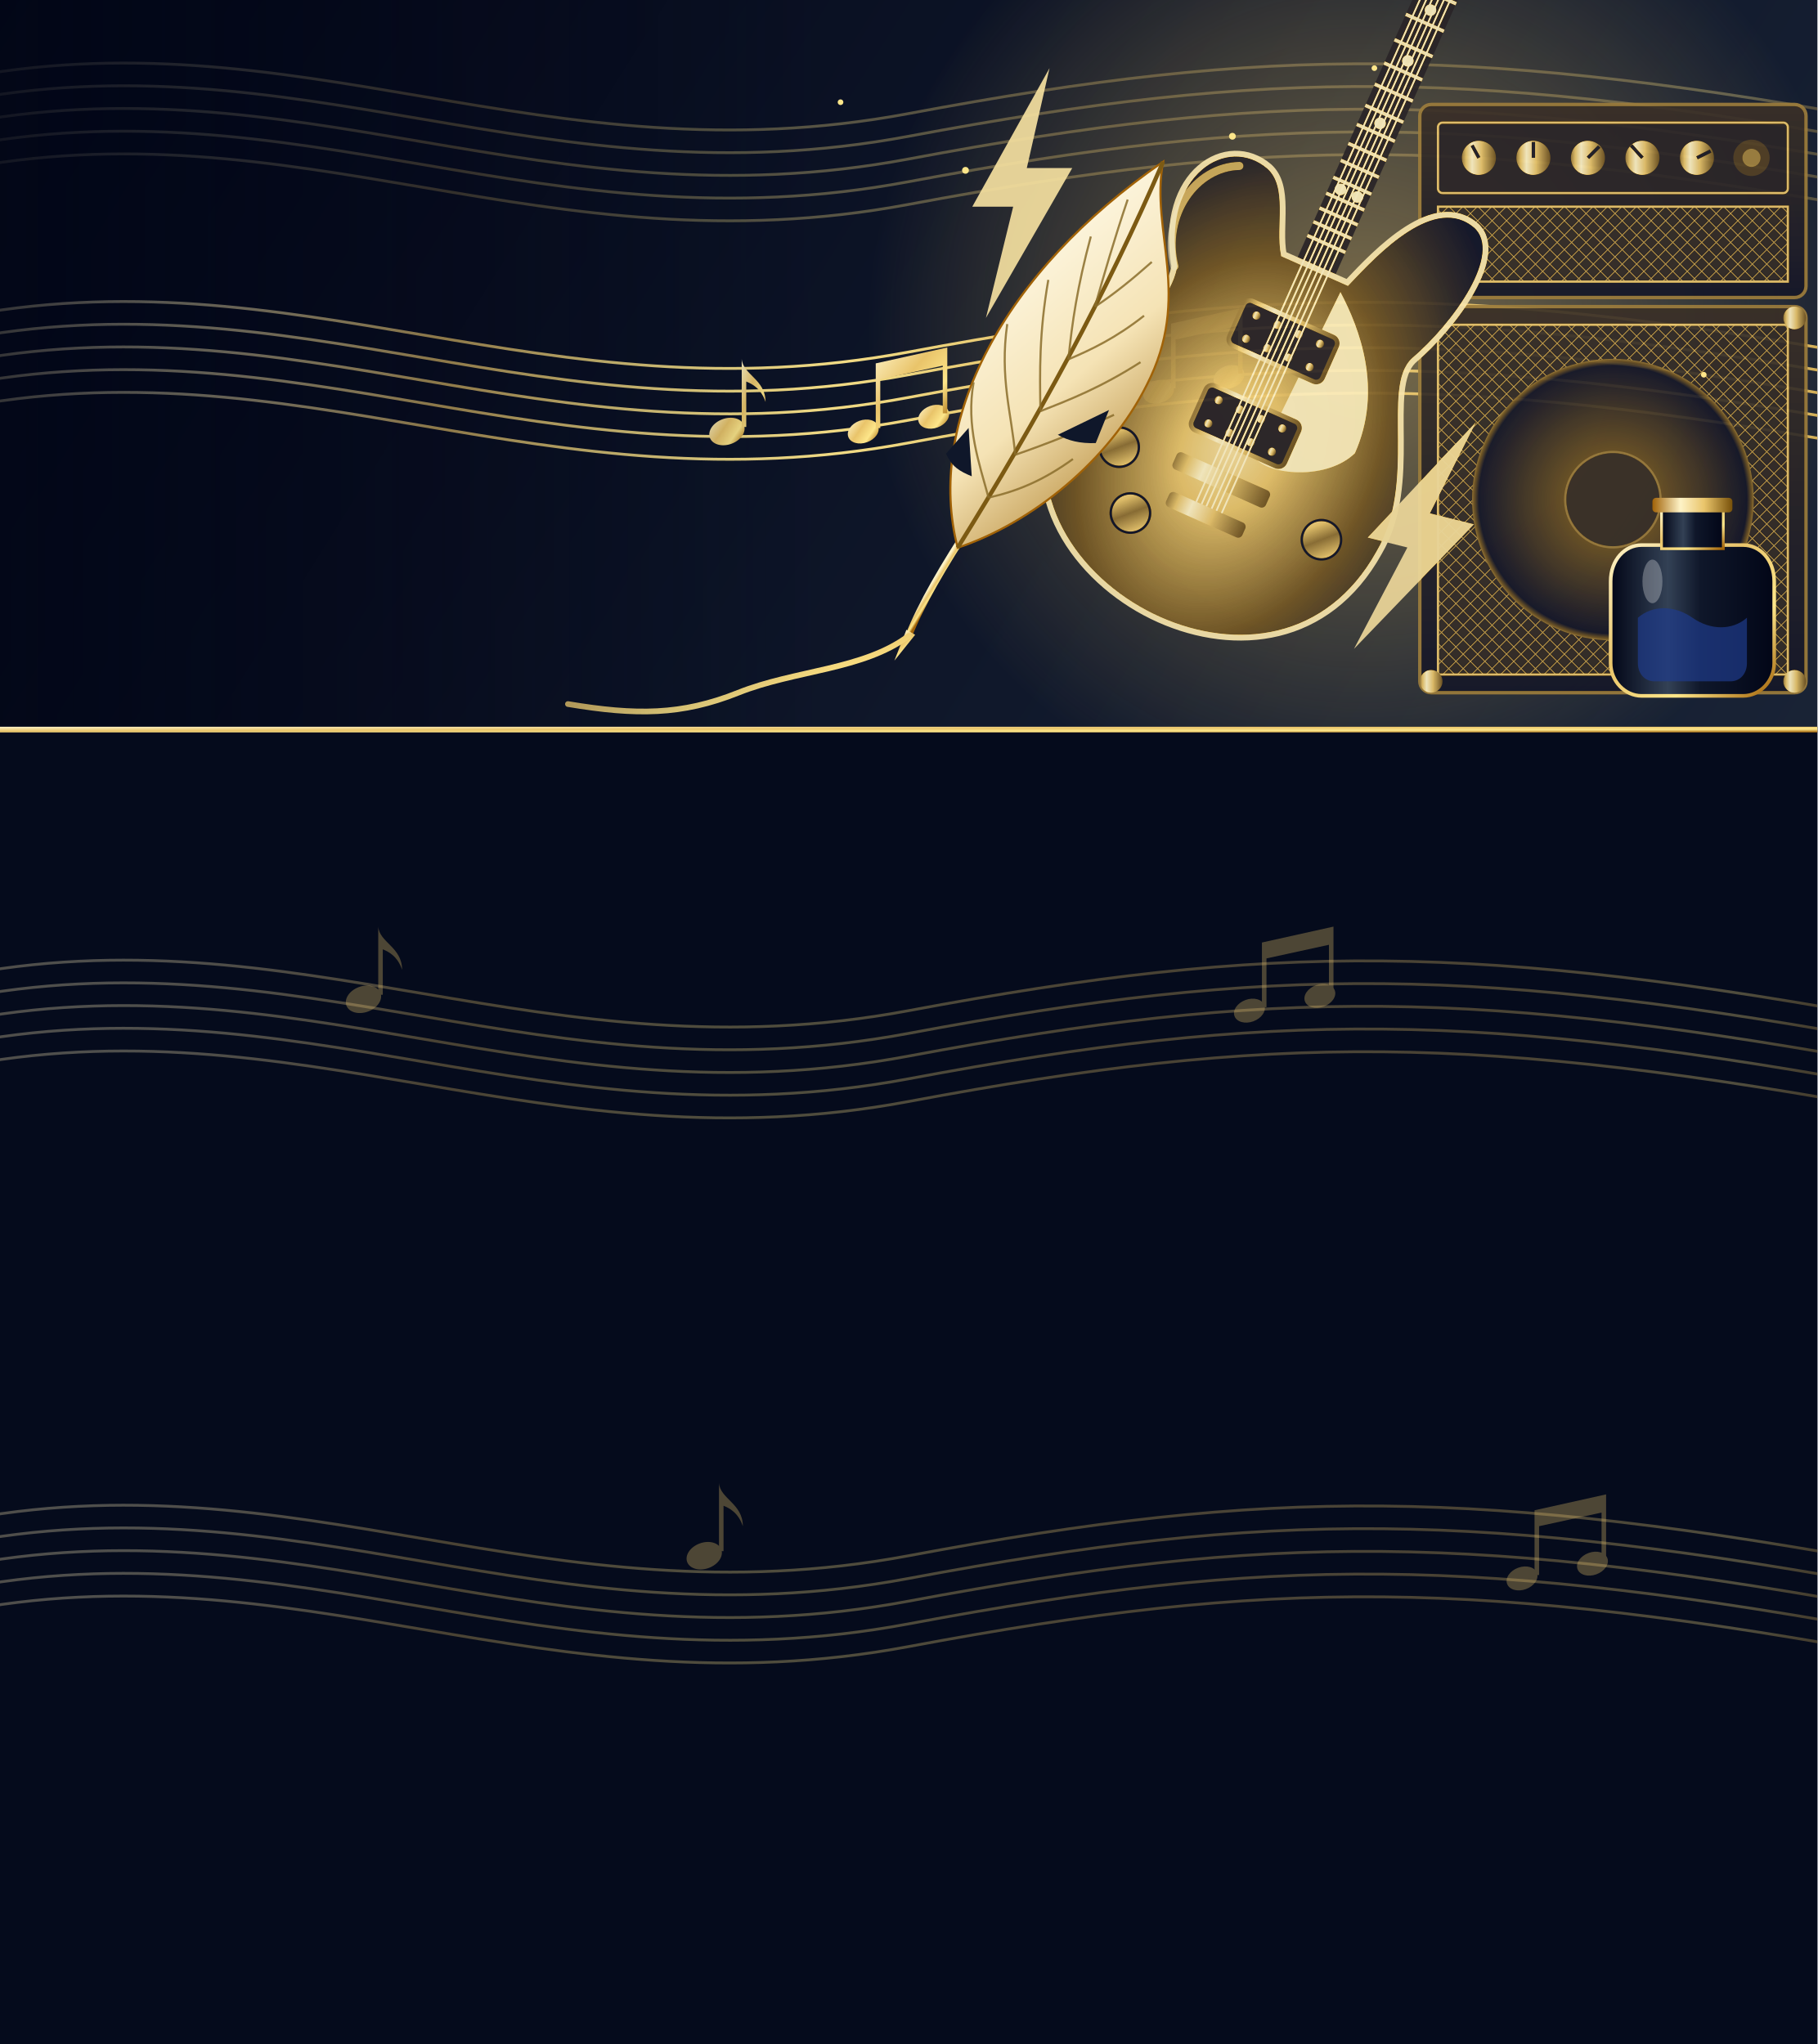
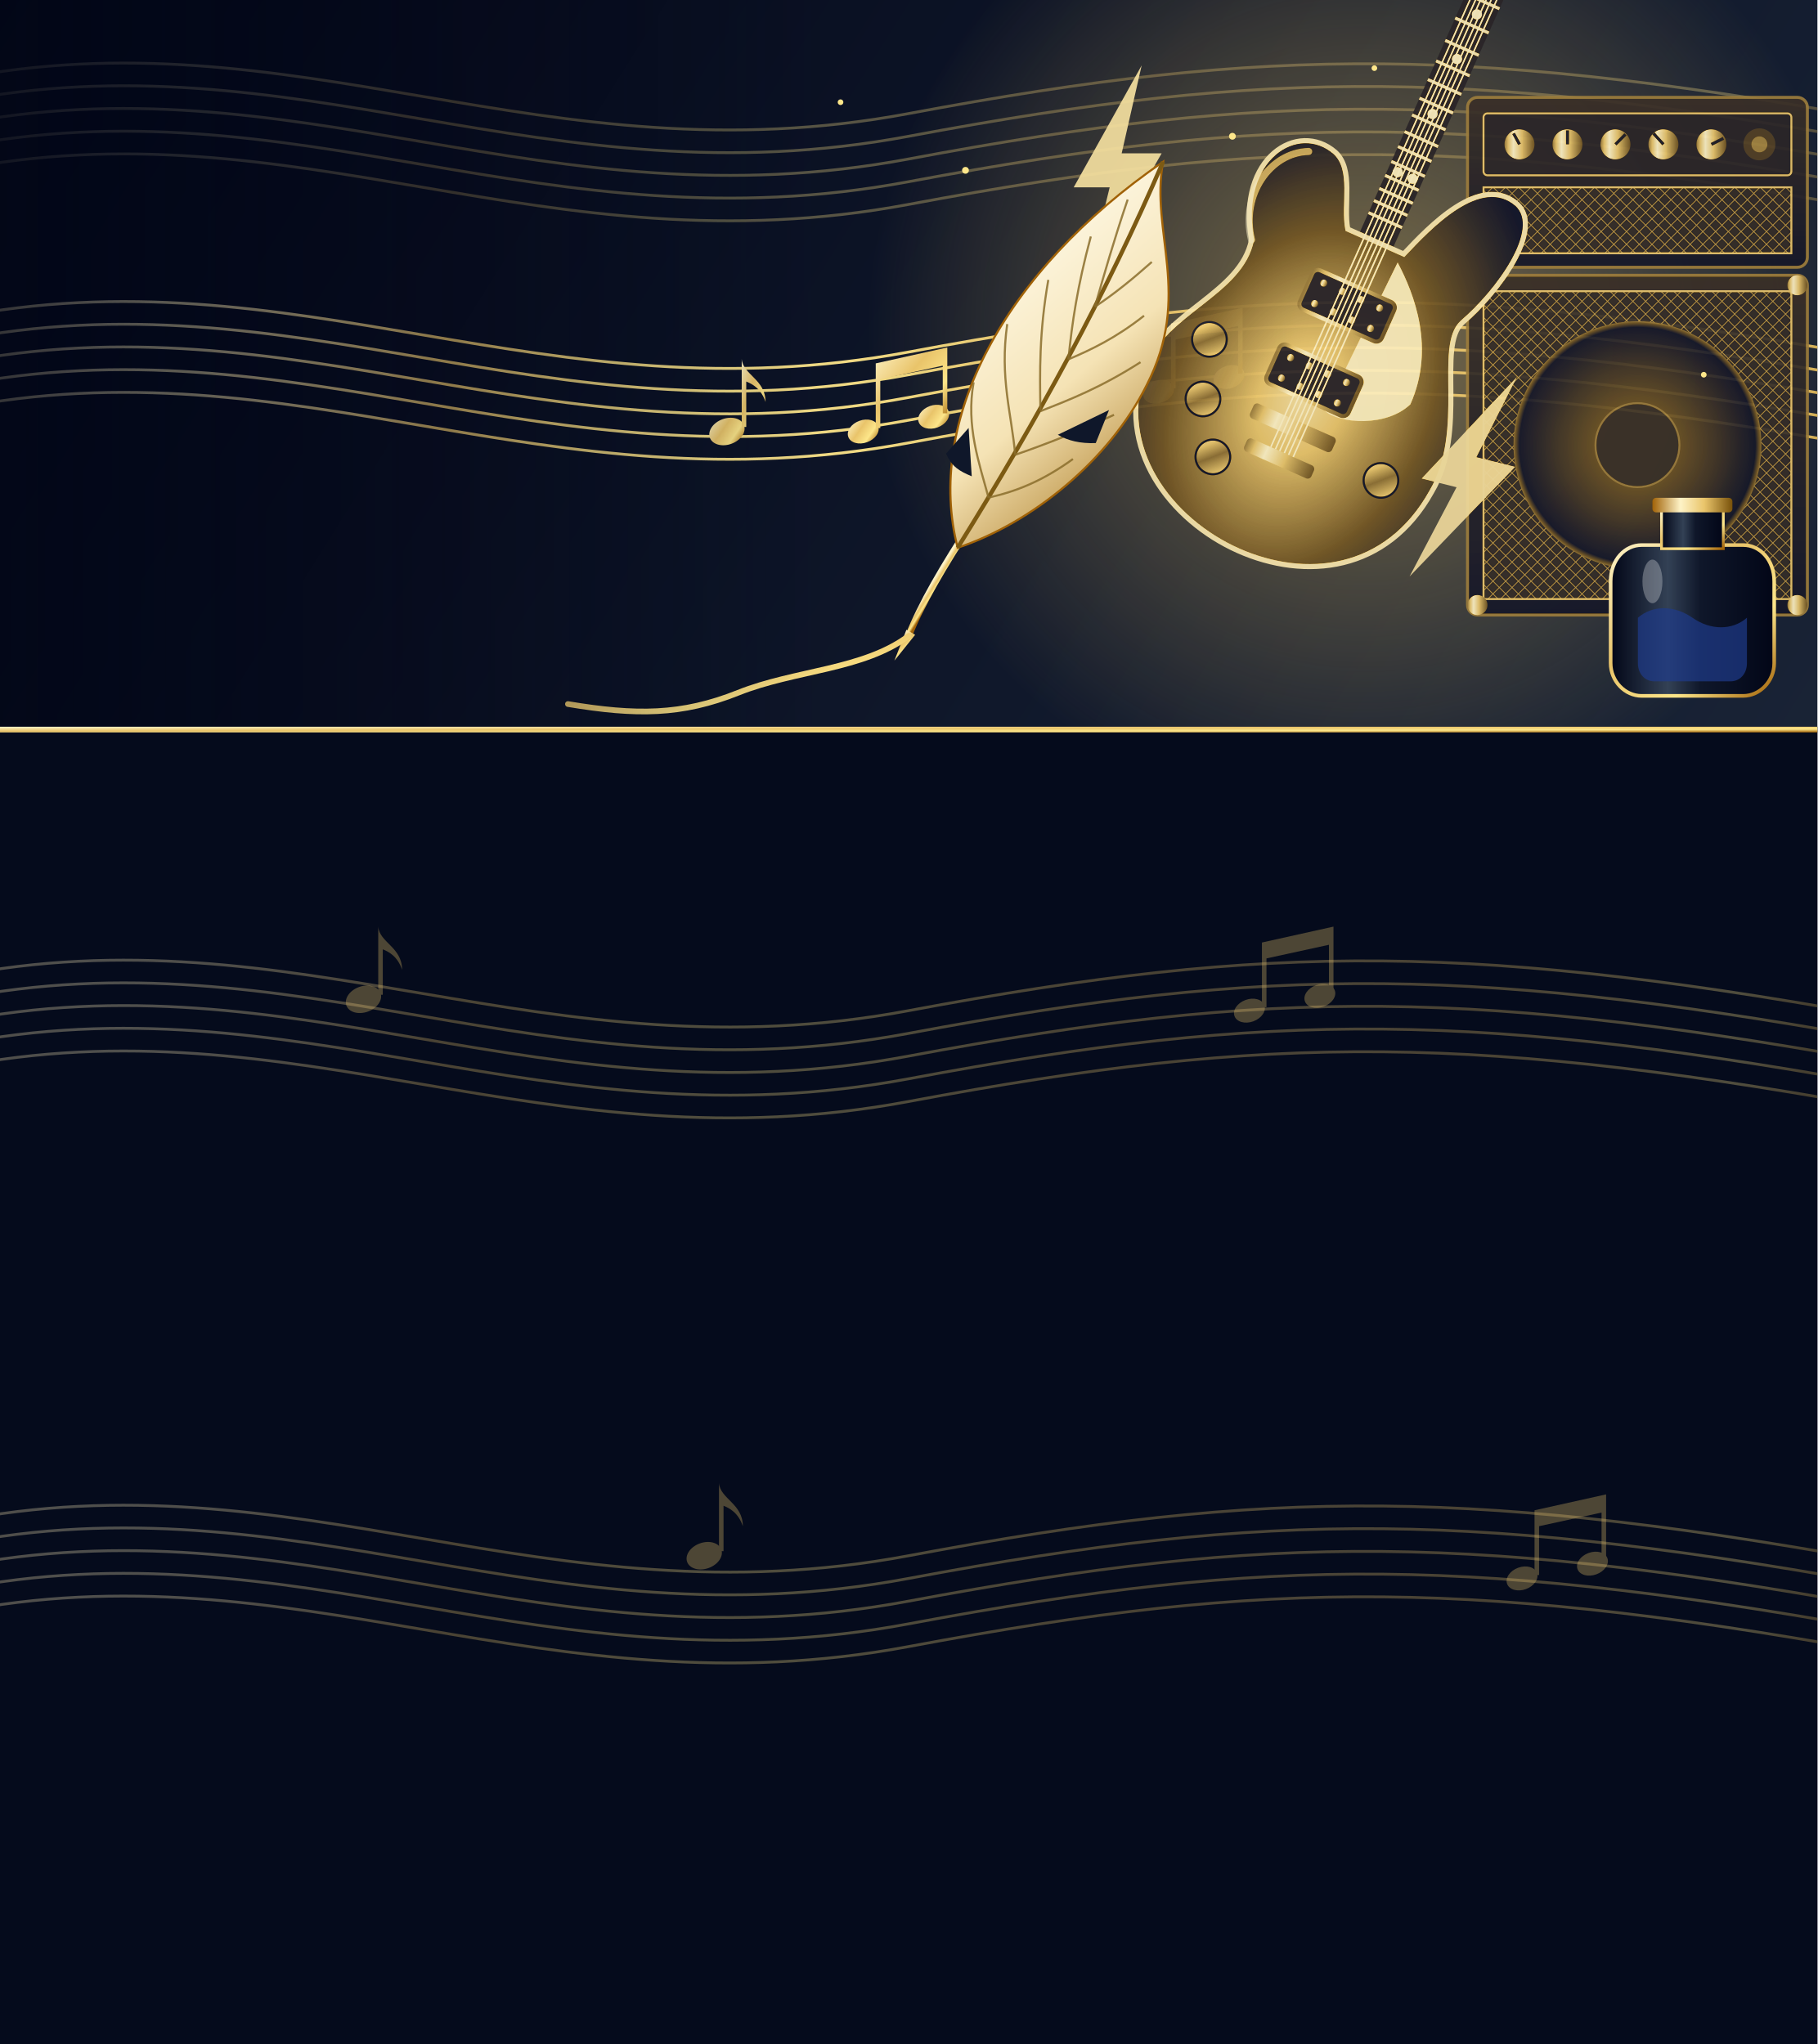
<svg xmlns="http://www.w3.org/2000/svg" xmlns:xlink="http://www.w3.org/1999/xlink" viewBox="0 0 1600 1800" preserveAspectRatio="xMaxYMin slice">
  <defs>
    <linearGradient id="bg" x1="0" y1="0" x2="1" y2=".7">
      <stop offset="0" stop-color="#020617" />
      <stop offset=".5" stop-color="#0f172a" />
      <stop offset="1" stop-color="#1e293b" />
    </linearGradient>
    <linearGradient id="fade" x1="0" y1="0" x2="1" y2="0">
      <stop offset="0" stop-color="#020617" stop-opacity=".8" />
      <stop offset=".46" stop-color="#020617" stop-opacity="0" />
    </linearGradient>
    <linearGradient id="gold" x1="0" y1="0" x2="1" y2="1">
      <stop offset="0" stop-color="#fef3c7" />
      <stop offset=".4" stop-color="#e9c46a" />
      <stop offset=".7" stop-color="#fde68a" />
      <stop offset="1" stop-color="#a16207" />
    </linearGradient>
    <linearGradient id="feather" x1="0" y1="0" x2="1" y2="1">
      <stop offset="0" stop-color="#fffbeb" />
      <stop offset=".55" stop-color="#f5e3b5" />
      <stop offset="1" stop-color="#b58a3a" />
    </linearGradient>
    <linearGradient id="ink" x1="0" y1="0" x2="1" y2="0">
      <stop offset="0" stop-color="#020617" />
      <stop offset=".35" stop-color="#334155" />
      <stop offset=".55" stop-color="#0f172a" />
      <stop offset="1" stop-color="#020617" />
    </linearGradient>
    <radialGradient id="glow">
      <stop offset="0" stop-color="#e9c46a" stop-opacity=".5" />
      <stop offset="1" stop-color="#e9c46a" stop-opacity="0" />
    </radialGradient>
    <linearGradient id="chrome" x1="0" y1="0" x2="1" y2="0">
      <stop offset="0" stop-color="#a16207" />
      <stop offset=".35" stop-color="#fef3c7" />
      <stop offset=".65" stop-color="#e9c46a" />
      <stop offset="1" stop-color="#78510a" />
    </linearGradient>
    <pattern id="mesh" width="14" height="14" patternUnits="userSpaceOnUse" patternTransform="rotate(45)">
      <path d="M0 0H14M0 0V14" stroke="#020617" stroke-opacity=".55" stroke-width="2" />
    </pattern>
    <g id="n1">
      <ellipse rx="16" ry="11.500" transform="rotate(-20)" />
      <path d="M13-4V-64C14-50 34-46 34-26 30-38 22-42 17-44V-4Z" />
    </g>
    <g id="n2">
      <ellipse rx="14" ry="10" transform="rotate(-20)" />
      <ellipse cx="62" cy="-13" rx="14" ry="10" transform="rotate(-20 62 -13)" />
      <path d="M11-3V-60L74-74V-16H70V-58L15-46V-3Z" />
    </g>
    <g id="st" fill="none" stroke="url(#gold)" stroke-width="2.500">
      <path d="M-40 0C260-60 480 90 800 30S1300-30 1680 40" />
      <path d="M-40 20C260-40 480 110 800 50S1300-10 1680 60" />
      <path d="M-40 40C260-20 480 130 800 70S1300 10 1680 80" />
      <path d="M-40 60C260 0 480 150 800 90S1300 30 1680 100" />
      <path d="M-40 80C260 20 480 170 800 110S1300 50 1680 120" />
    </g>
    <linearGradient id="groc_bg" x1="0" y1="0" x2="1" y2=".7">
      <stop offset="0" stop-color="#450a0a" />
      <stop offset=".55" stop-color="#7f1d1d" />
      <stop offset="1" stop-color="#1e293b" />
    </linearGradient>
    <linearGradient id="groc_fade" x1="0" y1="0" x2="1" y2="0">
      <stop offset="0" stop-color="#2a0505" stop-opacity=".85" />
      <stop offset=".5" stop-color="#2a0505" stop-opacity="0" />
    </linearGradient>
    <linearGradient id="groc_beam" x1="0" y1="0" x2="0" y2="1">
      <stop offset="0" stop-color="#fca5a5" stop-opacity=".75" />
      <stop offset="1" stop-color="#ef4444" stop-opacity="0" />
    </linearGradient>
    <linearGradient id="groc_beam2" x1="0" y1="0" x2="0" y2="1">
      <stop offset="0" stop-color="#fde68a" stop-opacity=".62" />
      <stop offset="1" stop-color="#f97316" stop-opacity="0" />
    </linearGradient>
    <radialGradient id="groc_burst" cx=".5" cy=".62" r=".7">
      <stop offset="0" stop-color="#fde047" />
      <stop offset=".3" stop-color="#f97316" />
      <stop offset=".62" stop-color="#b91c1c" />
      <stop offset=".86" stop-color="#450a0a" />
      <stop offset="1" stop-color="#0a0202" />
    </radialGradient>
    <linearGradient id="groc_neck" x1="0" y1="0" x2="1" y2="0">
      <stop offset="0" stop-color="#6b3a12" />
      <stop offset=".5" stop-color="#d9a35c" />
      <stop offset="1" stop-color="#7a4518" />
    </linearGradient>
    <linearGradient id="groc_chrome" x1="0" y1="0" x2="1" y2="0">
      <stop offset="0" stop-color="#64748b" />
      <stop offset=".3" stop-color="#f8fafc" />
      <stop offset=".62" stop-color="#94a3b8" />
      <stop offset="1" stop-color="#475569" />
    </linearGradient>
    <linearGradient id="groc_tolex" x1="0" y1="0" x2="0" y2="1">
      <stop offset="0" stop-color="#27272a" />
      <stop offset="1" stop-color="#09090b" />
    </linearGradient>
    <linearGradient id="groc_gold" x1="0" y1="0" x2="1" y2="1">
      <stop offset="0" stop-color="#fde68a" />
      <stop offset=".5" stop-color="#b45309" />
      <stop offset="1" stop-color="#fcd34d" />
    </linearGradient>
    <radialGradient id="groc_cone">
      <stop offset="0" stop-color="#3f3f46" />
      <stop offset=".22" stop-color="#18181b" />
      <stop offset=".3" stop-color="#52525b" />
      <stop offset=".95" stop-color="#09090b" />
      <stop offset="1" stop-color="#71717a" />
    </radialGradient>
    <pattern id="groc_grille" width="9" height="9" patternUnits="userSpaceOnUse" patternTransform="rotate(45)">
      <rect width="9" height="9" fill="#2a2015" />
      <path d="M0 0H9M0 0V9" stroke="#a8875a" stroke-width="1.6" />
    </pattern>
    <pattern id="groc_plate" width="60" height="60" patternUnits="userSpaceOnUse" patternTransform="rotate(45)">
      <path d="M0 0H60M0 0V60" stroke="#fecaca" stroke-opacity=".08" stroke-width="2" />
    </pattern>
    <filter id="groc_b12" x="-30%" y="-30%" width="160%" height="160%">
      <feGaussianBlur stdDeviation="12" />
    </filter>
    <filter id="groc_b40" x="-40%" y="-40%" width="180%" height="180%">
      <feGaussianBlur stdDeviation="40" />
    </filter>
    <g id="groc_horns">
      <path d="M-30 190V96C-34 70-46 50-44-12-44-30-20-30-20-12L-14 44 -4 44 8 46 12-22C14-40 38-38 38-20L30 80C32 112 30 150 30 190Z" />
    </g>
    <path id="groc_bolt" d="M34-110-34 12 2 12-22 110 54-22 14-22Z" />
    <filter id="vx_gold" color-interpolation-filters="sRGB" x="-10%" y="-10%" width="120%" height="120%">
      <feColorMatrix type="matrix" values=".3 .59 .11 0 0  .3 .59 .11 0 0  .3 .59 .11 0 0  0 0 0 1 0" />
      <feComponentTransfer>
        <feFuncR type="table" tableValues=".04 .45 .91 1" />
        <feFuncG type="table" tableValues=".06 .34 .77 .96" />
        <feFuncB type="table" tableValues=".16 .14 .42 .8" />
      </feComponentTransfer>
    </filter>
  </defs>
  <rect width="1600" height="1800" fill="url(#bg)" />
  <circle cx="1200" cy="290" r="440" fill="url(#glow)" />
  <g opacity=".95" transform="translate(0 280)">
    <use xlink:href="#st" />
  </g>
  <g opacity=".32" transform="translate(0 70)">
    <use xlink:href="#st" />
  </g>
  <g fill="url(#gold)">
    <use xlink:href="#n1" x="640" y="380" />
    <use xlink:href="#n2" x="760" y="380" />
    <use xlink:href="#n1" x="920" y="372" />
    <use xlink:href="#n2" x="1020" y="345" />
  </g>
-   <g filter="url(#vx_gold)" opacity=".92">
+   <g filter="url(#vx_gold)" opacity=".92" transform="translate(1600 40) scale(.88) translate(-1600 -40)">
    <g transform="translate(1250 92)">
      <rect width="340" height="170" rx="10" fill="url(#groc_tolex)" stroke="#71717a" stroke-width="3" />
      <rect x="16" y="16" width="308" height="62" rx="4" fill="#1c1917" stroke="#d4af37" stroke-width="2" />
      <g fill="url(#groc_chrome)">
        <circle cx="52" cy="47" r="15" />
        <circle cx="100" cy="47" r="15" />
        <circle cx="148" cy="47" r="15" />
        <circle cx="196" cy="47" r="15" />
        <circle cx="244" cy="47" r="15" />
      </g>
      <g stroke="#111" stroke-width="3">
        <path d="M52 47 46 36M100 47V33M148 47 158 37M196 47 186 36M244 47 256 41" />
      </g>
      <circle cx="292" cy="47" r="8" fill="#ef4444" />
      <circle cx="292" cy="47" r="16" fill="#ef4444" opacity=".35" />
      <rect x="16" y="90" width="308" height="66" fill="url(#groc_grille)" stroke="#d4af37" stroke-width="2" />
    </g>
    <g transform="translate(1250 270)">
      <rect width="340" height="340" rx="10" fill="url(#groc_tolex)" stroke="#71717a" stroke-width="3" />
      <rect x="16" y="16" width="308" height="308" fill="url(#groc_grille)" stroke="#d4af37" stroke-width="2" />
      <circle cx="170" cy="170" r="124" fill="url(#groc_cone)" />
      <circle cx="170" cy="170" r="42" fill="#27272a" stroke="#71717a" stroke-width="2" />
      <g fill="url(#groc_chrome)">
        <circle cx="10" cy="10" r="10" />
        <circle cx="330" cy="10" r="10" />
        <circle cx="10" cy="330" r="10" />
        <circle cx="330" cy="330" r="10" />
      </g>
    </g>
    <g transform="translate(1120 322) rotate(24) scale(1.02)">
      <path d="M-14-60V-470H14V-60Z" fill="url(#groc_neck)" />
      <rect x="-18" y="-470" width="36" height="410" fill="#2a1408" />
      <g stroke="#e2e8f0" stroke-width="3">
        <path d="M-18-440H18M-18-408H18M-18-378H18M-18-350H18M-18-324H18M-18-300H18M-18-278H18M-18-258H18M-18-238H18M-18-220H18M-18-202H18M-18-186H18M-18-170H18M-18-155H18M-18-141H18M-18-128H18M-18-115H18" />
      </g>
      <g fill="#fef3c7">
        <circle cy="-392" r="5" />
        <circle cy="-336" r="5" />
        <circle cy="-288" r="5" />
        <circle cy="-229" r="5" />
        <circle cx="-8" cy="-163" r="5" />
        <circle cx="8" cy="-163" r="5" />
      </g>
      <path d="M-20-470C-40-490-44-540-22-590L42-612C50-580 36-540 22-510L20-470Z" fill="#0a0202" stroke="url(#groc_gold)" stroke-width="3" />
      <g fill="url(#groc_chrome)">
        <circle cx="-38" cy="-520" r="10" />
        <circle cx="-34" cy="-552" r="10" />
        <circle cx="-24" cy="-584" r="10" />
        <circle cx="46" cy="-590" r="10" />
        <circle cx="50" cy="-558" r="10" />
        <circle cx="42" cy="-526" r="10" />
      </g>
      <path d="M-112-44C-158-112-118-170-72-156-48-148-44-112-30-92L30-92C42-126 66-196 112-182 146-170 130-96 110-54 96-22 158 40 150 110 142 200 72 240 0 240-72 240-152 198-158 112-162 56-100 8-112-44Z" fill="url(#groc_burst)" stroke="#fde68a" stroke-width="5" />
      <path d="M28-82C56-60 96-20 96 40 84 70 40 86 22 80Z" fill="#f8fafc" opacity=".92" />
      <g fill="#111827" stroke="url(#groc_chrome)" stroke-width="4">
        <rect x="-44" y="-44" width="88" height="42" rx="6" />
        <rect x="-44" y="36" width="88" height="42" rx="6" />
      </g>
      <g fill="url(#groc_chrome)">
        <circle cx="-30" cy="-34" r="3.5" />
        <circle cx="-10" cy="-34" r="3.5" />
        <circle cx="10" cy="-34" r="3.5" />
        <circle cx="30" cy="-34" r="3.5" />
        <circle cx="-30" cy="-12" r="3.5" />
        <circle cx="-10" cy="-12" r="3.5" />
        <circle cx="10" cy="-12" r="3.5" />
        <circle cx="30" cy="-12" r="3.5" />
        <circle cx="-30" cy="46" r="3.5" />
        <circle cx="-10" cy="46" r="3.5" />
        <circle cx="10" cy="46" r="3.5" />
        <circle cx="30" cy="46" r="3.5" />
        <circle cx="-30" cy="68" r="3.5" />
        <circle cx="-10" cy="68" r="3.5" />
        <circle cx="10" cy="68" r="3.5" />
        <circle cx="30" cy="68" r="3.5" />
      </g>
      <rect x="-44" y="100" width="88" height="16" rx="4" fill="url(#groc_chrome)" />
      <rect x="-36" y="134" width="72" height="14" rx="4" fill="url(#groc_chrome)" />
      <g fill="url(#groc_gold)" stroke="#0a0202" stroke-width="2">
        <circle cx="-92" cy="118" r="17" />
        <circle cx="-60" cy="166" r="17" />
        <circle cx="-110" cy="62" r="17" />
        <circle cx="100" cy="120" r="17" />
      </g>
      <g stroke="#f8fafc" stroke-width="1.5">
        <path d="M-12 134V-470M-7 134V-470M-2.500 134V-470M2.500 134V-470M7 134V-470M12 134V-470" />
      </g>
      <path d="M-112-44C-140-80-130-130-96-146" fill="none" stroke="#fff" stroke-opacity=".55" stroke-width="7" stroke-linecap="round" />
    </g>
    <g fill="#fde047">
      <use xlink:href="#groc_bolt" x="890" y="170" />
      <use xlink:href="#groc_bolt" x="1240" y="470" transform="rotate(14 1240 470) scale(1)" opacity=".95" />
    </g>
  </g>
  <g transform="translate(800 560) rotate(30) scale(.74)">
    <path d="M0 0C-6-40-6-90-2-160" fill="none" stroke="url(#gold)" stroke-width="8" stroke-linecap="round" />
    <path d="M-6-5 0 34 6-5Z" fill="url(#gold)" />
    <path d="M-2-120C-110-230-120-430-20-640 8-560 90-520 96-400 102-300 60-190-2-120Z" fill="url(#feather)" stroke="#a16207" stroke-width="2.500" />
    <path d="M-2-120C4-300 0-470-20-640" fill="none" stroke="#7c5a13" stroke-width="5" />
    <g fill="none" stroke="#8a6d2b" stroke-width="2.500" opacity=".85">
      <path d="M0-190C-30-220-66-250-84-300M2-250C-26-290-60-320-84-380M2-310C-22-350-46-390-68-450M0-380C-18-420-34-460-50-520M-4-450C-14-490-24-530-34-580M0-190C26-214 46-240 64-280M2-250C28-280 52-310 80-350M2-310C26-340 50-370 76-420M0-380C18-404 36-430 52-470M-4-450C8-474 18-500 28-530" />
    </g>
    <path d="M-70-210C-56-200-46-200-30-202L-62-250Z" fill="#0f172a" />
    <path d="M78-310C62-300 48-296 34-296L72-352Z" fill="#0f172a" />
  </g>
  <g transform="translate(1490 480) scale(.8)">
    <path d="M-56 0C-74 0-90 16-90 40V130C-90 150-74 166-56 166H56C74 166 90 150 90 130V40C90 16 74 0 56 0Z" fill="url(#ink)" stroke="url(#gold)" stroke-width="4" />
    <path d="M-34-40H34V4H-34Z" fill="url(#ink)" stroke="url(#gold)" stroke-width="3" />
    <rect x="-44" y="-52" width="88" height="16" rx="4" fill="url(#chrome)" />
    <path d="M-60 80C-44 66-20 66 0 80S44 94 60 80V130C60 142 52 150 42 150H-42C-52 150-60 142-60 130Z" fill="#1e3a8a" opacity=".7" />
    <ellipse cx="-44" cy="40" rx="11" ry="24" fill="#fff" opacity=".28" />
  </g>
  <path d="M800 560C760 590 700 590 650 610S560 630 500 620" fill="none" stroke="url(#gold)" stroke-width="5" stroke-linecap="round" />
  <g fill="#fde68a">
    <circle cx="1085" cy="120" r="3" />
    <circle cx="1210" cy="60" r="2.500" />
    <circle cx="850" cy="150" r="3" />
    <circle cx="1500" cy="330" r="2.500" />
    <circle cx="740" cy="90" r="2.500" />
  </g>
  <rect width="1600" height="700" fill="url(#fade)" />
  <rect y="640" width="1600" height="1160" fill="#050b1c" />
  <rect y="640" width="1600" height="5" fill="url(#gold)" />
  <g opacity=".3" transform="translate(0 860)">
    <use xlink:href="#st" />
  </g>
  <g opacity=".3" transform="translate(0 1340)">
    <use xlink:href="#st" />
  </g>
  <g opacity=".32" fill="#e9c46a">
    <use xlink:href="#n1" x="320" y="880" />
    <use xlink:href="#n2" x="1100" y="890" />
    <use xlink:href="#n1" x="620" y="1370" />
    <use xlink:href="#n2" x="1340" y="1390" />
  </g>
</svg>
